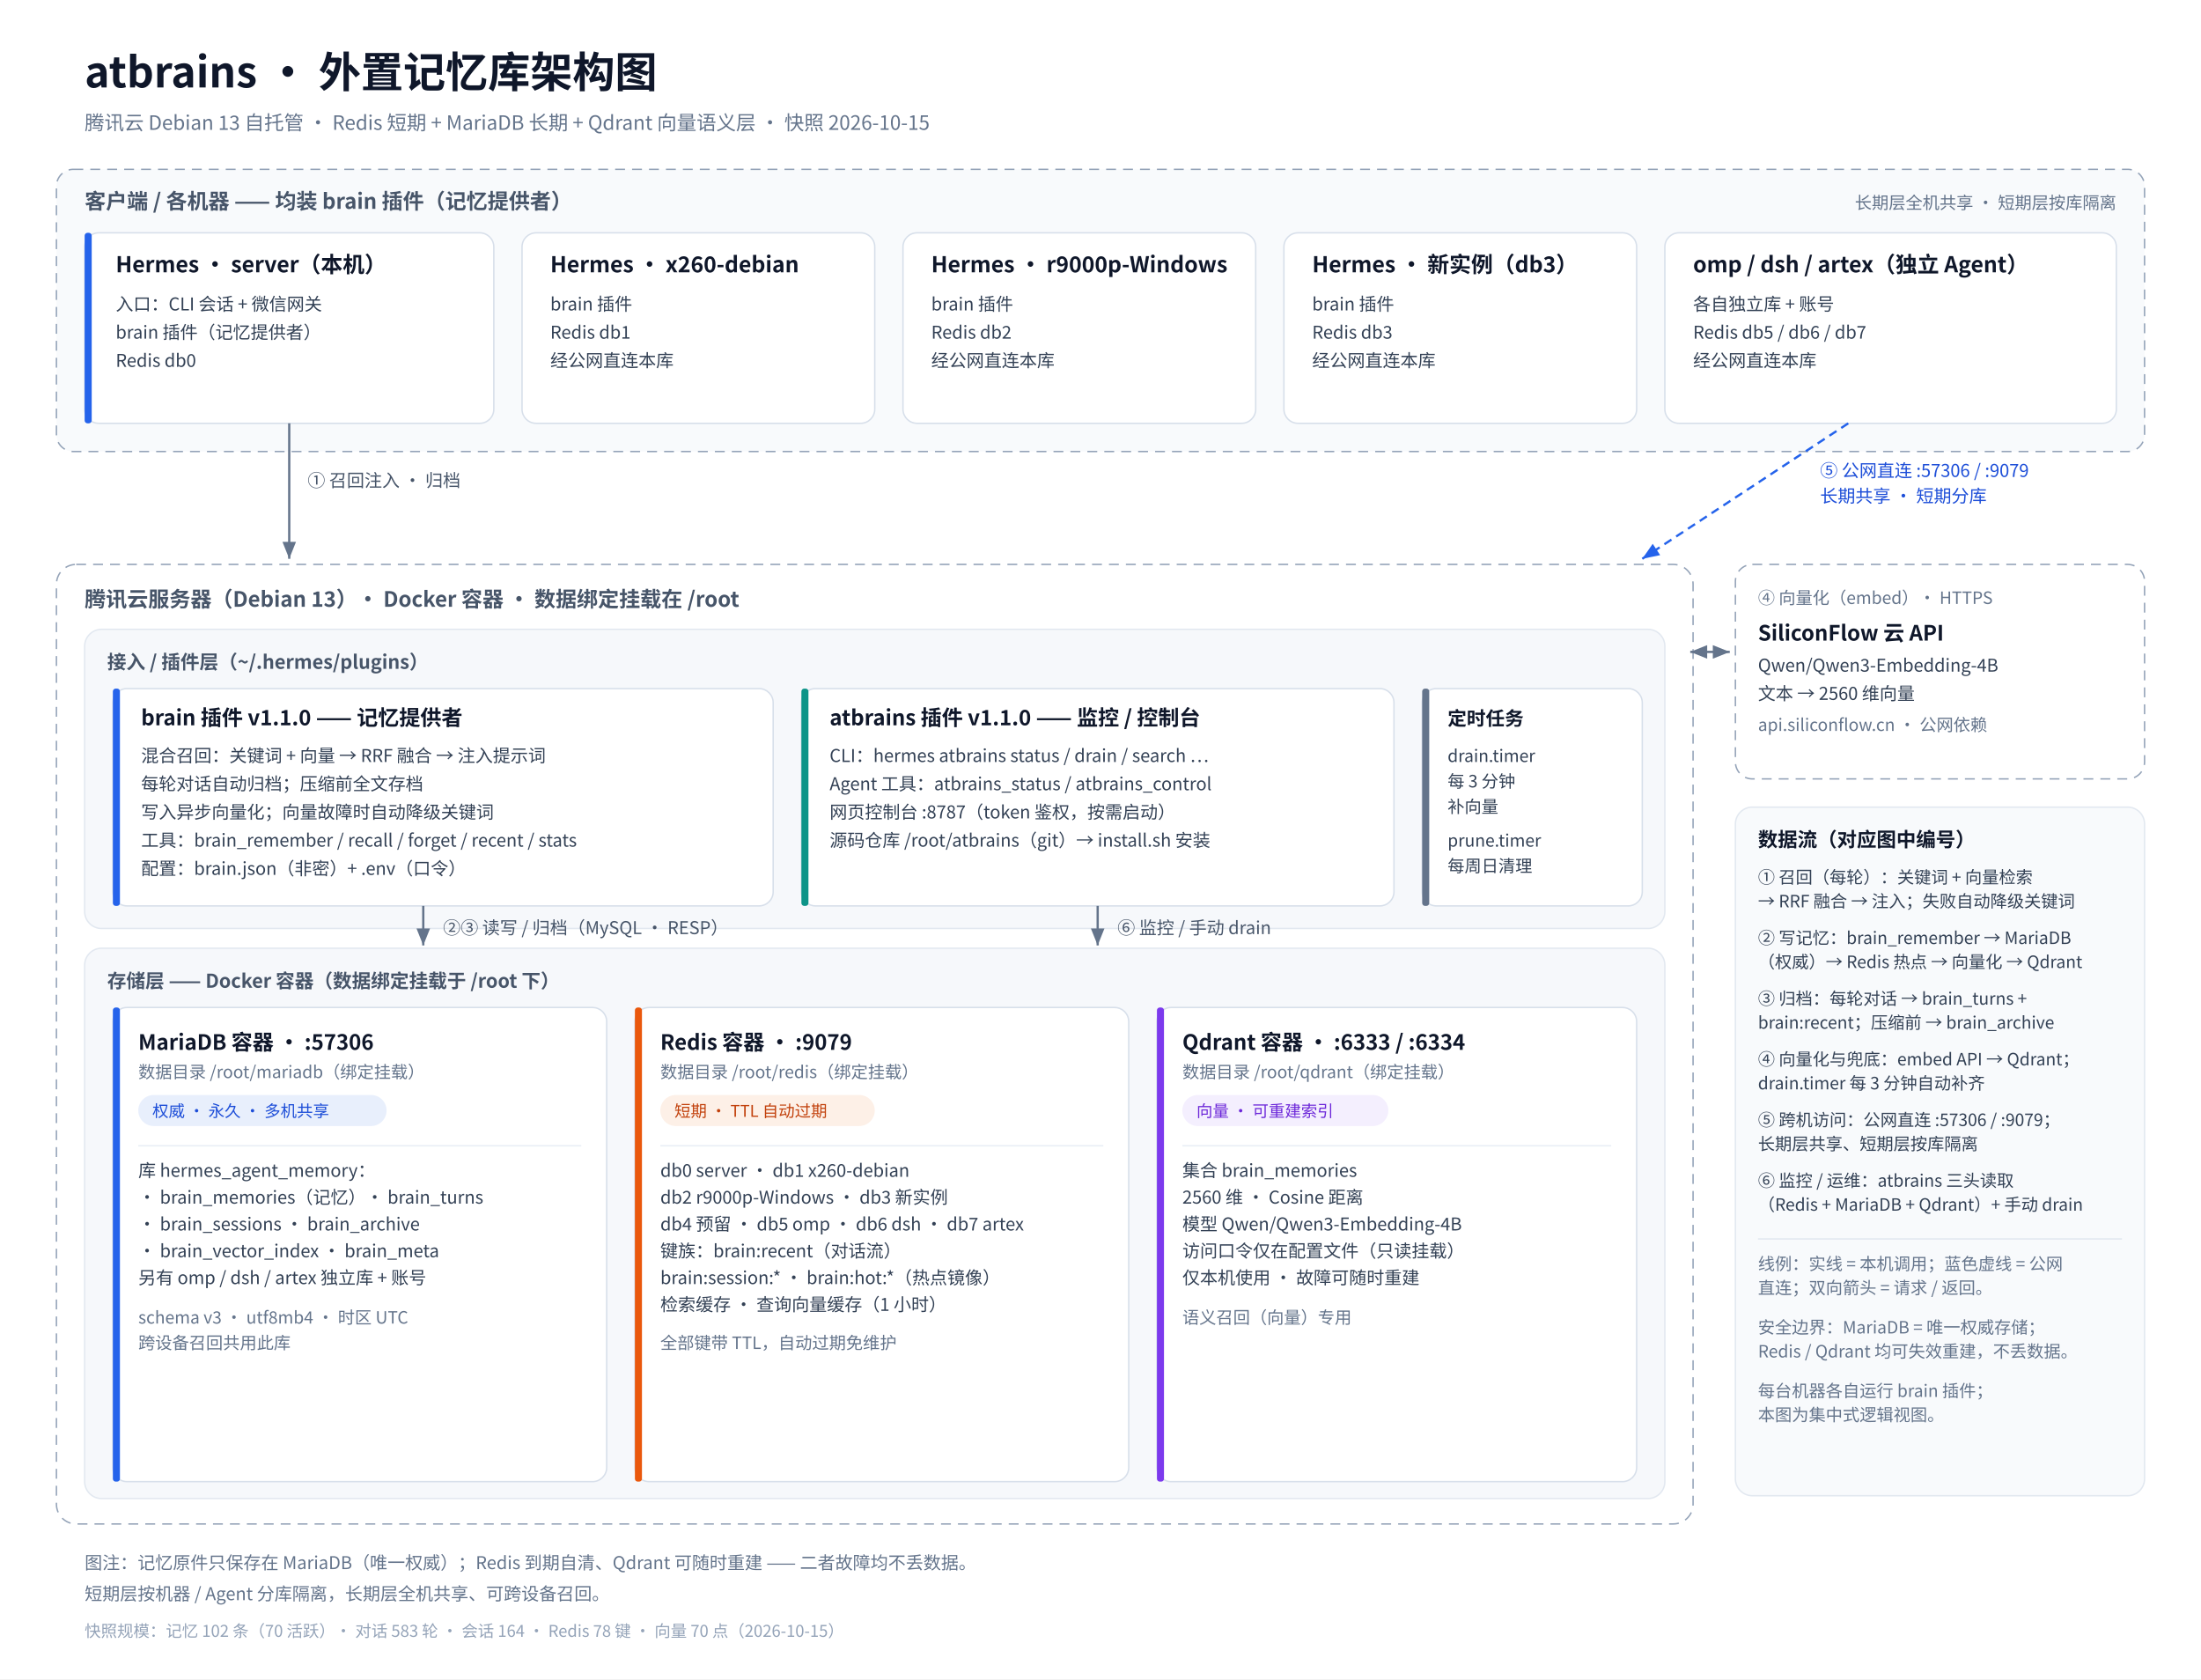
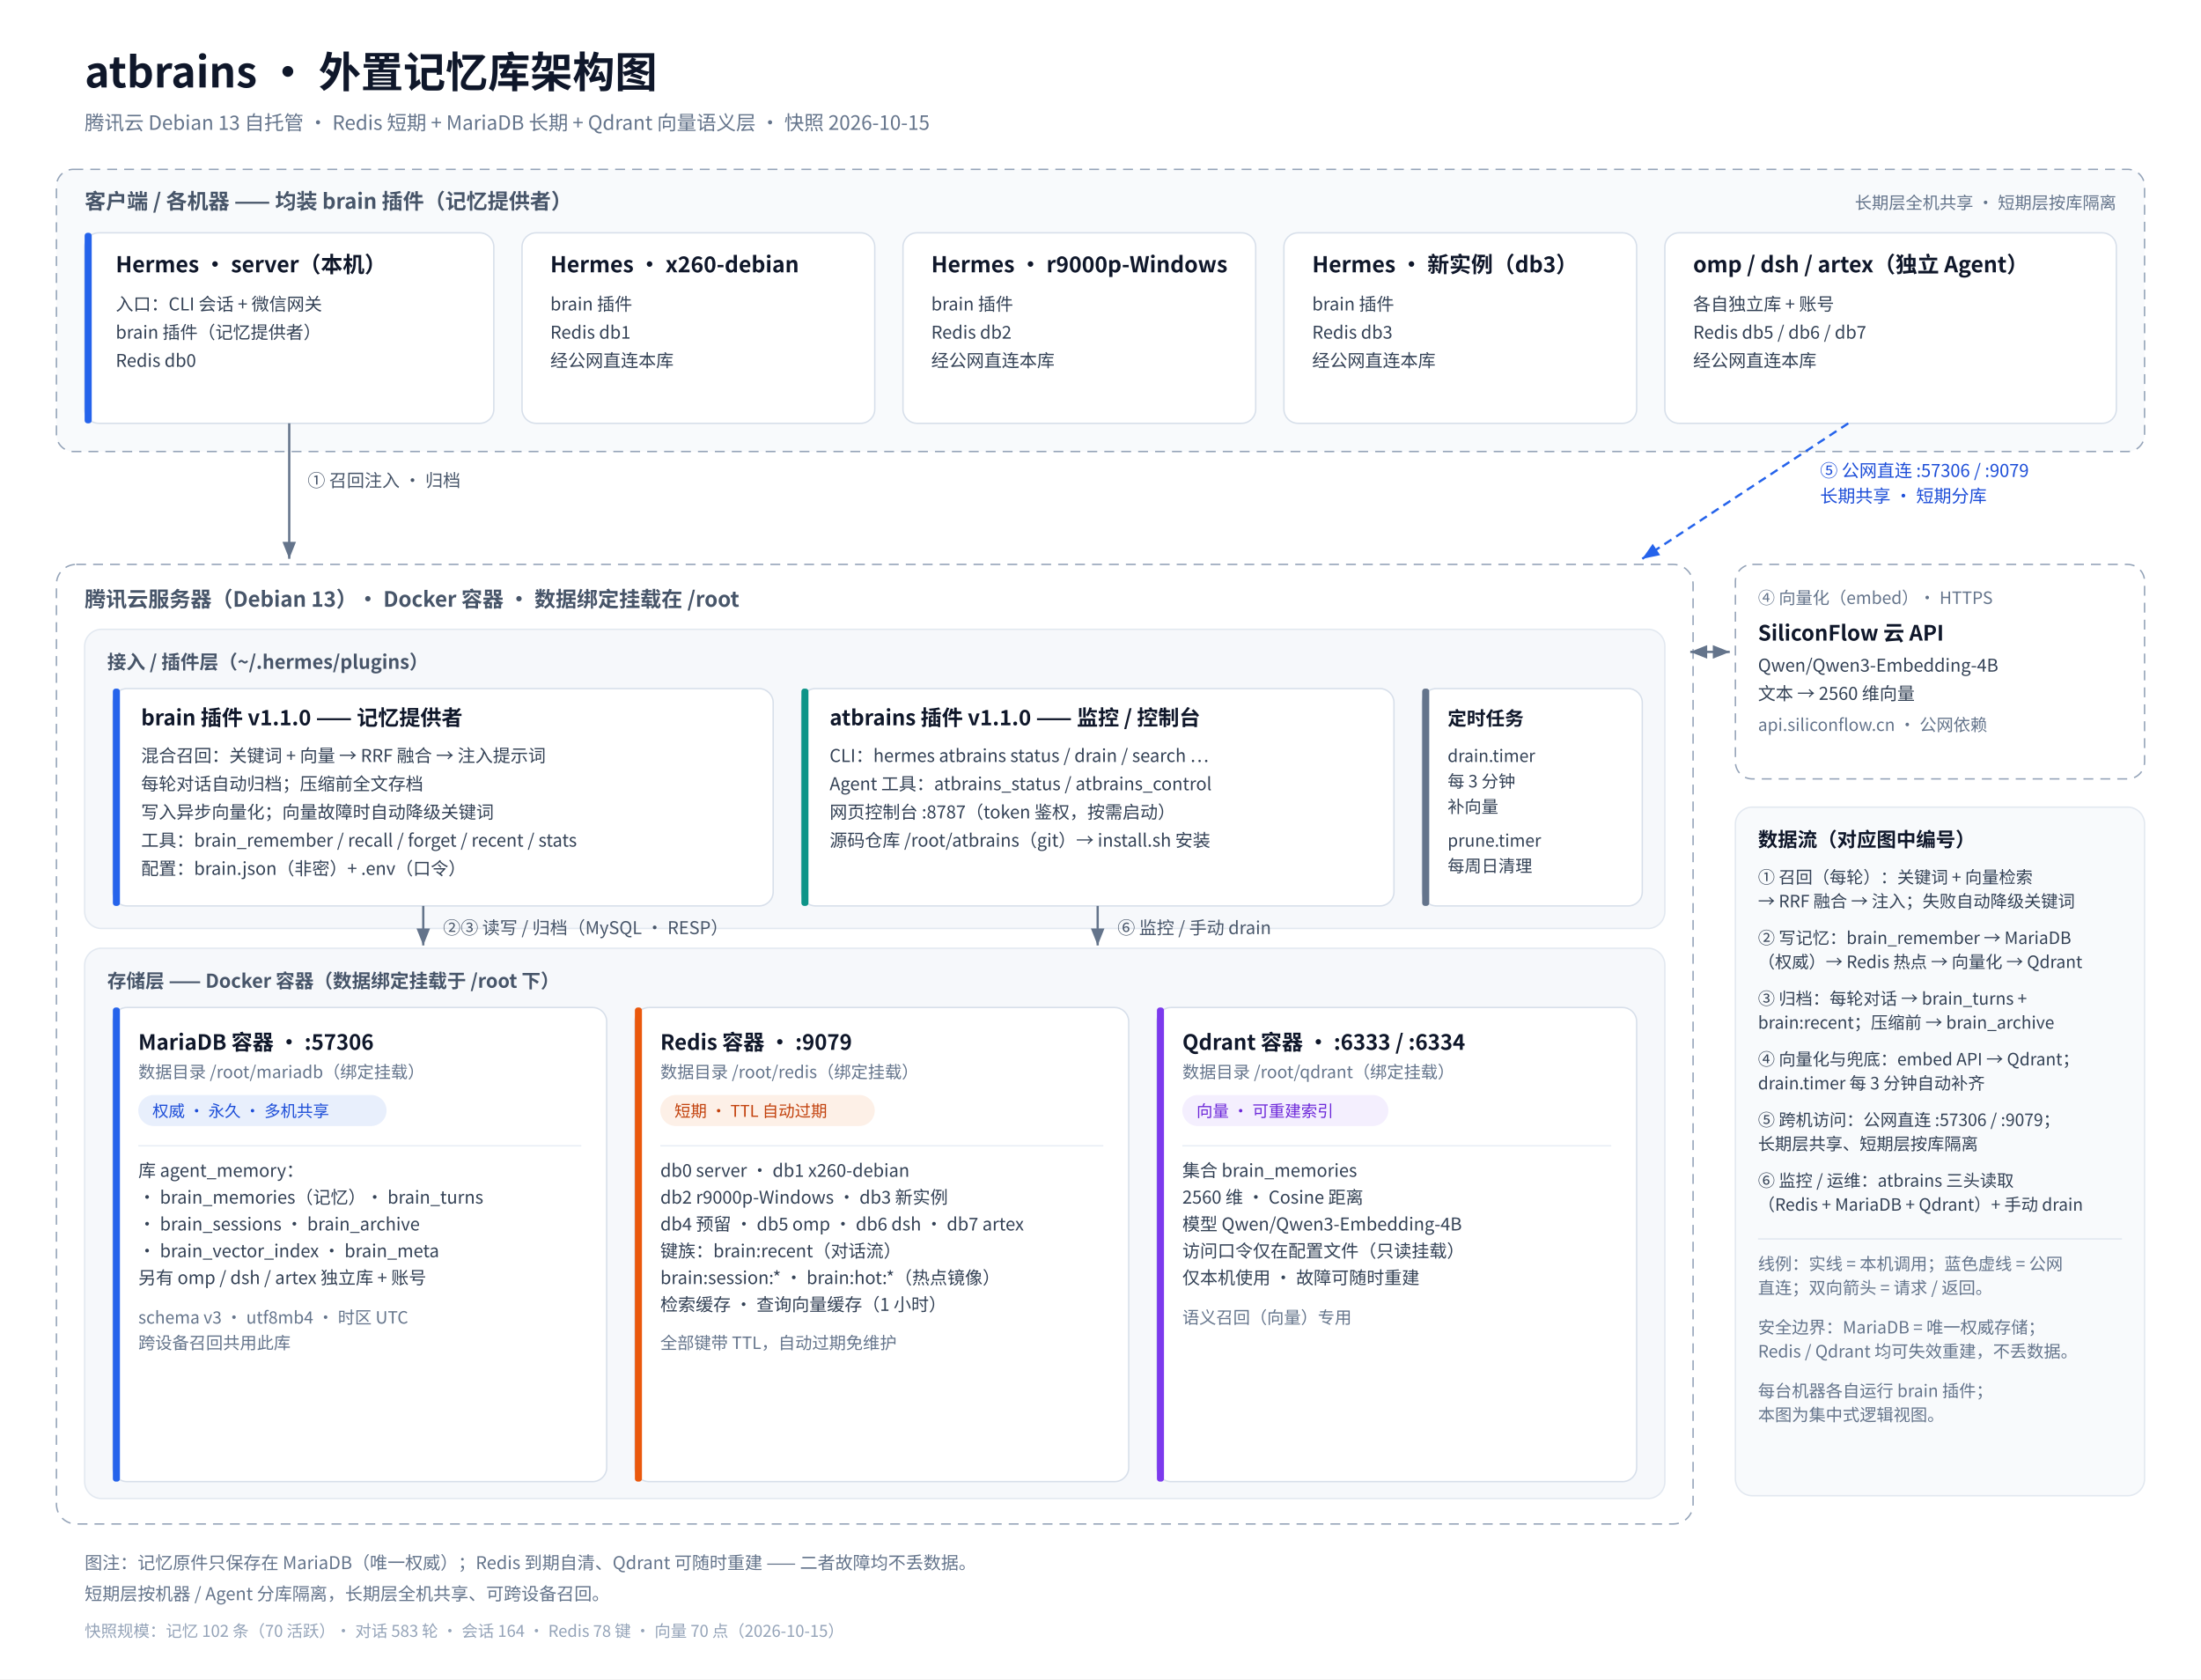
<svg xmlns="http://www.w3.org/2000/svg" width="1560" height="1190" viewBox="0 0 1560 1190" font-family="'Droid Sans Fallback','Noto Sans CJK SC','Microsoft YaHei','PingFang SC',sans-serif">
  <defs>
    <marker id="ar" markerWidth="9" markerHeight="9" refX="7.5" refY="3" orient="auto" markerUnits="strokeWidth">
      <path d="M0,0 L7.5,3 L0,6 z" fill="#64748b" />
    </marker>
    <marker id="arS" markerWidth="9" markerHeight="9" refX="0" refY="3" orient="auto" markerUnits="strokeWidth">
      <path d="M7.5,0 L0,3 L7.5,6 z" fill="#64748b" />
    </marker>
    <marker id="arb" markerWidth="9" markerHeight="9" refX="7.5" refY="3" orient="auto" markerUnits="strokeWidth">
      <path d="M0,0 L7.5,3 L0,6 z" fill="#2563eb" />
    </marker>
  </defs>
  <rect width="1560" height="1190" fill="#ffffff" />
  <text x="60" y="62" font-size="30" font-weight="bold" fill="#0f172a">atbrains · 外置记忆库架构图</text>
  <text x="60" y="92" font-size="14" fill="#64748b">腾讯云 Debian 13 自托管 · Redis 短期 + MariaDB 长期 + Qdrant 向量语义层 · 快照 2026-10-15</text>
  <rect x="40" y="120" width="1480" height="200" rx="12" fill="#f8fafc" stroke="#94a3b8" stroke-dasharray="7,5" />
  <text x="60" y="148" font-size="15" font-weight="bold" fill="#475569">客户端 / 各机器 —— 均装 brain 插件（记忆提供者）</text>
  <text x="1500" y="148" font-size="12" fill="#64748b" text-anchor="end">长期层全机共享 · 短期层按库隔离</text>
  <rect x="60" y="165" width="290" height="135" rx="10" fill="#ffffff" stroke="#d7dfea" />
  <rect x="60" y="165" width="5" height="135" rx="2" fill="#2563eb" />
  <text x="82" y="193" font-size="15.5" font-weight="bold" fill="#0f172a">Hermes · server（本机）</text>
  <text x="82" y="220" font-size="12.5" fill="#334155">入口：CLI 会话 + 微信网关</text>
  <text x="82" y="240" font-size="12.5" fill="#334155">brain 插件（记忆提供者）</text>
  <text x="82" y="260" font-size="12.5" fill="#334155">Redis db0</text>
  <rect x="370" y="165" width="250" height="135" rx="10" fill="#ffffff" stroke="#d7dfea" />
  <text x="390" y="193" font-size="15.5" font-weight="bold" fill="#0f172a">Hermes · x260-debian</text>
  <text x="390" y="220" font-size="12.5" fill="#334155">brain 插件</text>
  <text x="390" y="240" font-size="12.5" fill="#334155">Redis db1</text>
  <text x="390" y="260" font-size="12.5" fill="#334155">经公网直连本库</text>
  <rect x="640" y="165" width="250" height="135" rx="10" fill="#ffffff" stroke="#d7dfea" />
  <text x="660" y="193" font-size="15.5" font-weight="bold" fill="#0f172a">Hermes · r9000p-Windows</text>
  <text x="660" y="220" font-size="12.5" fill="#334155">brain 插件</text>
  <text x="660" y="240" font-size="12.5" fill="#334155">Redis db2</text>
  <text x="660" y="260" font-size="12.5" fill="#334155">经公网直连本库</text>
  <rect x="910" y="165" width="250" height="135" rx="10" fill="#ffffff" stroke="#d7dfea" />
  <text x="930" y="193" font-size="15.5" font-weight="bold" fill="#0f172a">Hermes · 新实例（db3）</text>
  <text x="930" y="220" font-size="12.5" fill="#334155">brain 插件</text>
  <text x="930" y="240" font-size="12.5" fill="#334155">Redis db3</text>
  <text x="930" y="260" font-size="12.5" fill="#334155">经公网直连本库</text>
  <rect x="1180" y="165" width="320" height="135" rx="10" fill="#ffffff" stroke="#d7dfea" />
  <text x="1200" y="193" font-size="15.5" font-weight="bold" fill="#0f172a">omp / dsh / artex（独立 Agent）</text>
  <text x="1200" y="220" font-size="12.5" fill="#334155">各自独立库 + 账号</text>
  <text x="1200" y="240" font-size="12.5" fill="#334155">Redis db5 / db6 / db7</text>
  <text x="1200" y="260" font-size="12.5" fill="#334155">经公网直连本库</text>
  <line x1="205" y1="300" x2="205" y2="396" stroke="#64748b" stroke-width="1.6" marker-end="url(#ar)" />
  <text x="218" y="345" font-size="12.5" fill="#475569">① 召回注入 · 归档</text>
  <line x1="1310" y1="300" x2="1164" y2="396" stroke="#2563eb" stroke-width="1.6" stroke-dasharray="6,4" marker-end="url(#arb)" />
  <text x="1290" y="338" font-size="12.5" fill="#1d4ed8">⑤ 公网直连 :57306 / :9079</text>
  <text x="1290" y="356" font-size="12.5" fill="#1d4ed8">长期共享 · 短期分库</text>
  <rect x="40" y="400" width="1160" height="680" rx="14" fill="#ffffff" stroke="#94a3b8" stroke-dasharray="7,5" />
  <text x="60" y="430" font-size="15" font-weight="bold" fill="#475569">腾讯云服务器（Debian 13）· Docker 容器 · 数据绑定挂载在 /root</text>
  <rect x="60" y="446" width="1120" height="212" rx="12" fill="#f6f8fb" stroke="#e2e8f0" />
  <text x="76" y="474" font-size="13.5" font-weight="bold" fill="#475569">接入 / 插件层（~/.hermes/plugins）</text>
  <rect x="80" y="488" width="468" height="154" rx="10" fill="#ffffff" stroke="#d7dfea" />
  <rect x="80" y="488" width="5" height="154" rx="2" fill="#2563eb" />
  <text x="100" y="514" font-size="15" font-weight="bold" fill="#0f172a">brain 插件 v1.1.0 —— 记忆提供者</text>
  <text x="100" y="540" font-size="12.5" fill="#334155">混合召回：关键词 + 向量 → RRF 融合 → 注入提示词</text>
  <text x="100" y="560" font-size="12.5" fill="#334155">每轮对话自动归档；压缩前全文存档</text>
  <text x="100" y="580" font-size="12.5" fill="#334155">写入异步向量化；向量故障时自动降级关键词</text>
  <text x="100" y="600" font-size="12.5" fill="#334155">工具：brain_remember / recall / forget / recent / stats</text>
  <text x="100" y="620" font-size="12.5" fill="#334155">配置：brain.json（非密）+ .env（口令）</text>
  <rect x="568" y="488" width="420" height="154" rx="10" fill="#ffffff" stroke="#d7dfea" />
  <rect x="568" y="488" width="5" height="154" rx="2" fill="#0d9488" />
  <text x="588" y="514" font-size="15" font-weight="bold" fill="#0f172a">atbrains 插件 v1.1.0 —— 监控 / 控制台</text>
  <text x="588" y="540" font-size="12.5" fill="#334155">CLI：hermes atbrains status / drain / search …</text>
  <text x="588" y="560" font-size="12.5" fill="#334155">Agent 工具：atbrains_status / atbrains_control</text>
  <text x="588" y="580" font-size="12.5" fill="#334155">网页控制台 :8787（token 鉴权，按需启动）</text>
  <text x="588" y="600" font-size="12.5" fill="#334155">源码仓库 /root/atbrains（git）→ install.sh 安装</text>
  <rect x="1008" y="488" width="156" height="154" rx="10" fill="#ffffff" stroke="#d7dfea" />
  <rect x="1008" y="488" width="5" height="154" rx="2" fill="#64748b" />
  <text x="1026" y="514" font-size="13.5" font-weight="bold" fill="#0f172a">定时任务</text>
  <text x="1026" y="540" font-size="12" fill="#334155">drain.timer</text>
  <text x="1026" y="558" font-size="12" fill="#334155">每 3 分钟</text>
  <text x="1026" y="576" font-size="12" fill="#334155">补向量</text>
  <text x="1026" y="600" font-size="12" fill="#334155">prune.timer</text>
  <text x="1026" y="618" font-size="12" fill="#334155">每周日清理</text>
  <line x1="300" y1="642" x2="300" y2="670" stroke="#64748b" stroke-width="1.6" marker-end="url(#ar)" />
  <text x="314" y="662" font-size="12.5" fill="#475569">②③ 读写 / 归档（MySQL · RESP）</text>
  <line x1="778" y1="642" x2="778" y2="670" stroke="#64748b" stroke-width="1.6" marker-end="url(#ar)" />
  <text x="792" y="662" font-size="12.5" fill="#475569">⑥ 监控 / 手动 drain</text>
  <rect x="60" y="672" width="1120" height="390" rx="12" fill="#f6f8fb" stroke="#e2e8f0" />
  <text x="76" y="700" font-size="13.5" font-weight="bold" fill="#475569">存储层 —— Docker 容器（数据绑定挂载于 /root 下）</text>
  <rect x="80" y="714" width="350" height="336" rx="10" fill="#ffffff" stroke="#d7dfea" />
  <rect x="80" y="714" width="5" height="336" rx="2" fill="#2563eb" />
  <text x="98" y="744" font-size="15" font-weight="bold" fill="#0f172a">MariaDB 容器 · :57306</text>
  <text x="98" y="764" font-size="12" fill="#64748b">数据目录 /root/mariadb（绑定挂载）</text>
  <rect x="98" y="776" width="176" height="22" rx="11" fill="#e8effc" />
  <text x="108" y="791.5" font-size="11.5" fill="#1d4ed8">权威 · 永久 · 多机共享</text>
  <line x1="98" y1="812" x2="412" y2="812" stroke="#e8eef5" />
-   <text x="98" y="834" font-size="12.5" fill="#334155">库 hermes_agent_memory：</text>
+   <text x="98" y="834" font-size="12.5" fill="#334155">库 agent_memory：</text>
  <text x="98" y="853" font-size="12.5" fill="#334155">· brain_memories（记忆）· brain_turns</text>
  <text x="98" y="872" font-size="12.5" fill="#334155">· brain_sessions · brain_archive</text>
  <text x="98" y="891" font-size="12.5" fill="#334155">· brain_vector_index · brain_meta</text>
  <text x="98" y="910" font-size="12.5" fill="#334155">另有 omp / dsh / artex 独立库 + 账号</text>
  <text x="98" y="938" font-size="12" fill="#64748b">schema v3 · utf8mb4 · 时区 UTC</text>
  <text x="98" y="956" font-size="12" fill="#64748b">跨设备召回共用此库</text>
  <rect x="450" y="714" width="350" height="336" rx="10" fill="#ffffff" stroke="#d7dfea" />
  <rect x="450" y="714" width="5" height="336" rx="2" fill="#ea580c" />
  <text x="468" y="744" font-size="15" font-weight="bold" fill="#0f172a">Redis 容器 · :9079</text>
  <text x="468" y="764" font-size="12" fill="#64748b">数据目录 /root/redis（绑定挂载）</text>
  <rect x="468" y="776" width="152" height="22" rx="11" fill="#fdf0e7" />
  <text x="478" y="791.5" font-size="11.5" fill="#c2410c">短期 · TTL 自动过期</text>
  <line x1="468" y1="812" x2="782" y2="812" stroke="#e8eef5" />
  <text x="468" y="834" font-size="12.5" fill="#334155">db0 server · db1 x260-debian</text>
  <text x="468" y="853" font-size="12.5" fill="#334155">db2 r9000p-Windows · db3 新实例</text>
  <text x="468" y="872" font-size="12.5" fill="#334155">db4 预留 · db5 omp · db6 dsh · db7 artex</text>
  <text x="468" y="891" font-size="12.5" fill="#334155">键族：brain:recent（对话流）</text>
  <text x="468" y="910" font-size="12.5" fill="#334155">brain:session:* · brain:hot:*（热点镜像）</text>
  <text x="468" y="929" font-size="12.5" fill="#334155">检索缓存 · 查询向量缓存（1 小时）</text>
  <text x="468" y="956" font-size="12" fill="#64748b">全部键带 TTL，自动过期免维护</text>
  <rect x="820" y="714" width="340" height="336" rx="10" fill="#ffffff" stroke="#d7dfea" />
  <rect x="820" y="714" width="5" height="336" rx="2" fill="#7c3aed" />
  <text x="838" y="744" font-size="15" font-weight="bold" fill="#0f172a">Qdrant 容器 · :6333 / :6334</text>
  <text x="838" y="764" font-size="12" fill="#64748b">数据目录 /root/qdrant（绑定挂载）</text>
  <rect x="838" y="776" width="146" height="22" rx="11" fill="#f4effe" />
  <text x="848" y="791.5" font-size="11.5" fill="#6d28d9">向量 · 可重建索引</text>
  <line x1="838" y1="812" x2="1142" y2="812" stroke="#e8eef5" />
  <text x="838" y="834" font-size="12.5" fill="#334155">集合 brain_memories</text>
  <text x="838" y="853" font-size="12.5" fill="#334155">2560 维 · Cosine 距离</text>
  <text x="838" y="872" font-size="12.5" fill="#334155">模型 Qwen/Qwen3-Embedding-4B</text>
  <text x="838" y="891" font-size="12.5" fill="#334155">访问口令仅在配置文件（只读挂载）</text>
  <text x="838" y="910" font-size="12.5" fill="#334155">仅本机使用 · 故障可随时重建</text>
  <text x="838" y="938" font-size="12" fill="#64748b">语义召回（向量）专用</text>
  <rect x="1230" y="400" width="290" height="152" rx="12" fill="#ffffff" stroke="#94a3b8" stroke-dasharray="7,5" />
  <text x="1246" y="428" font-size="12" fill="#64748b">④ 向量化（embed）· HTTPS</text>
  <text x="1246" y="454" font-size="15" font-weight="bold" fill="#0f172a">SiliconFlow 云 API</text>
  <text x="1246" y="476" font-size="12.5" fill="#334155">Qwen/Qwen3-Embedding-4B</text>
  <text x="1246" y="496" font-size="12.5" fill="#334155">文本 → 2560 维向量</text>
  <text x="1246" y="518" font-size="12" fill="#64748b">api.siliconflow.cn · 公网依赖</text>
  <line x1="1198" y1="462" x2="1226" y2="462" stroke="#64748b" stroke-width="1.6" marker-start="url(#arS)" marker-end="url(#ar)" />
  <rect x="1230" y="572" width="290" height="488" rx="12" fill="#f8fafc" stroke="#e2e8f0" />
  <text x="1246" y="600" font-size="14" font-weight="bold" fill="#0f172a">数据流（对应图中编号）</text>
  <text x="1246" y="626" font-size="12" fill="#334155">① 召回（每轮）：关键词 + 向量检索</text>
  <text x="1246" y="643" font-size="12" fill="#334155">→ RRF 融合 → 注入；失败自动降级关键词</text>
  <text x="1246" y="669" font-size="12" fill="#334155">② 写记忆：brain_remember → MariaDB</text>
  <text x="1246" y="686" font-size="12" fill="#334155">（权威）→ Redis 热点 → 向量化 → Qdrant</text>
  <text x="1246" y="712" font-size="12" fill="#334155">③ 归档：每轮对话 → brain_turns +</text>
  <text x="1246" y="729" font-size="12" fill="#334155">brain:recent；压缩前 → brain_archive</text>
  <text x="1246" y="755" font-size="12" fill="#334155">④ 向量化与兜底：embed API → Qdrant；</text>
  <text x="1246" y="772" font-size="12" fill="#334155">drain.timer 每 3 分钟自动补齐</text>
  <text x="1246" y="798" font-size="12" fill="#334155">⑤ 跨机访问：公网直连 :57306 / :9079；</text>
  <text x="1246" y="815" font-size="12" fill="#334155">长期层共享、短期层按库隔离</text>
  <text x="1246" y="841" font-size="12" fill="#334155">⑥ 监控 / 运维：atbrains 三头读取</text>
  <text x="1246" y="858" font-size="12" fill="#334155">（Redis + MariaDB + Qdrant）+ 手动 drain</text>
  <line x1="1246" y1="878" x2="1504" y2="878" stroke="#e2e8f0" />
  <text x="1246" y="900" font-size="12" fill="#64748b">线例：实线 = 本机调用；蓝色虚线 = 公网</text>
  <text x="1246" y="917" font-size="12" fill="#64748b">直连；双向箭头 = 请求 / 返回。</text>
  <text x="1246" y="945" font-size="12" fill="#64748b">安全边界：MariaDB = 唯一权威存储；</text>
  <text x="1246" y="962" font-size="12" fill="#64748b">Redis / Qdrant 均可失效重建，不丢数据。</text>
  <text x="1246" y="990" font-size="12" fill="#64748b">每台机器各自运行 brain 插件；</text>
  <text x="1246" y="1007" font-size="12" fill="#64748b">本图为集中式逻辑视图。</text>
  <text x="60" y="1112" font-size="12.5" fill="#64748b">图注：记忆原件只保存在 MariaDB（唯一权威）；Redis 到期自清、Qdrant 可随时重建 —— 二者故障均不丢数据。</text>
  <text x="60" y="1134" font-size="12.5" fill="#64748b">短期层按机器 / Agent 分库隔离，长期层全机共享、可跨设备召回。</text>
  <text x="60" y="1160" font-size="11.5" fill="#94a3b8">快照规模：记忆 102 条（70 活跃）· 对话 583 轮 · 会话 164 · Redis 78 键 · 向量 70 点（2026-10-15）</text>
</svg>
